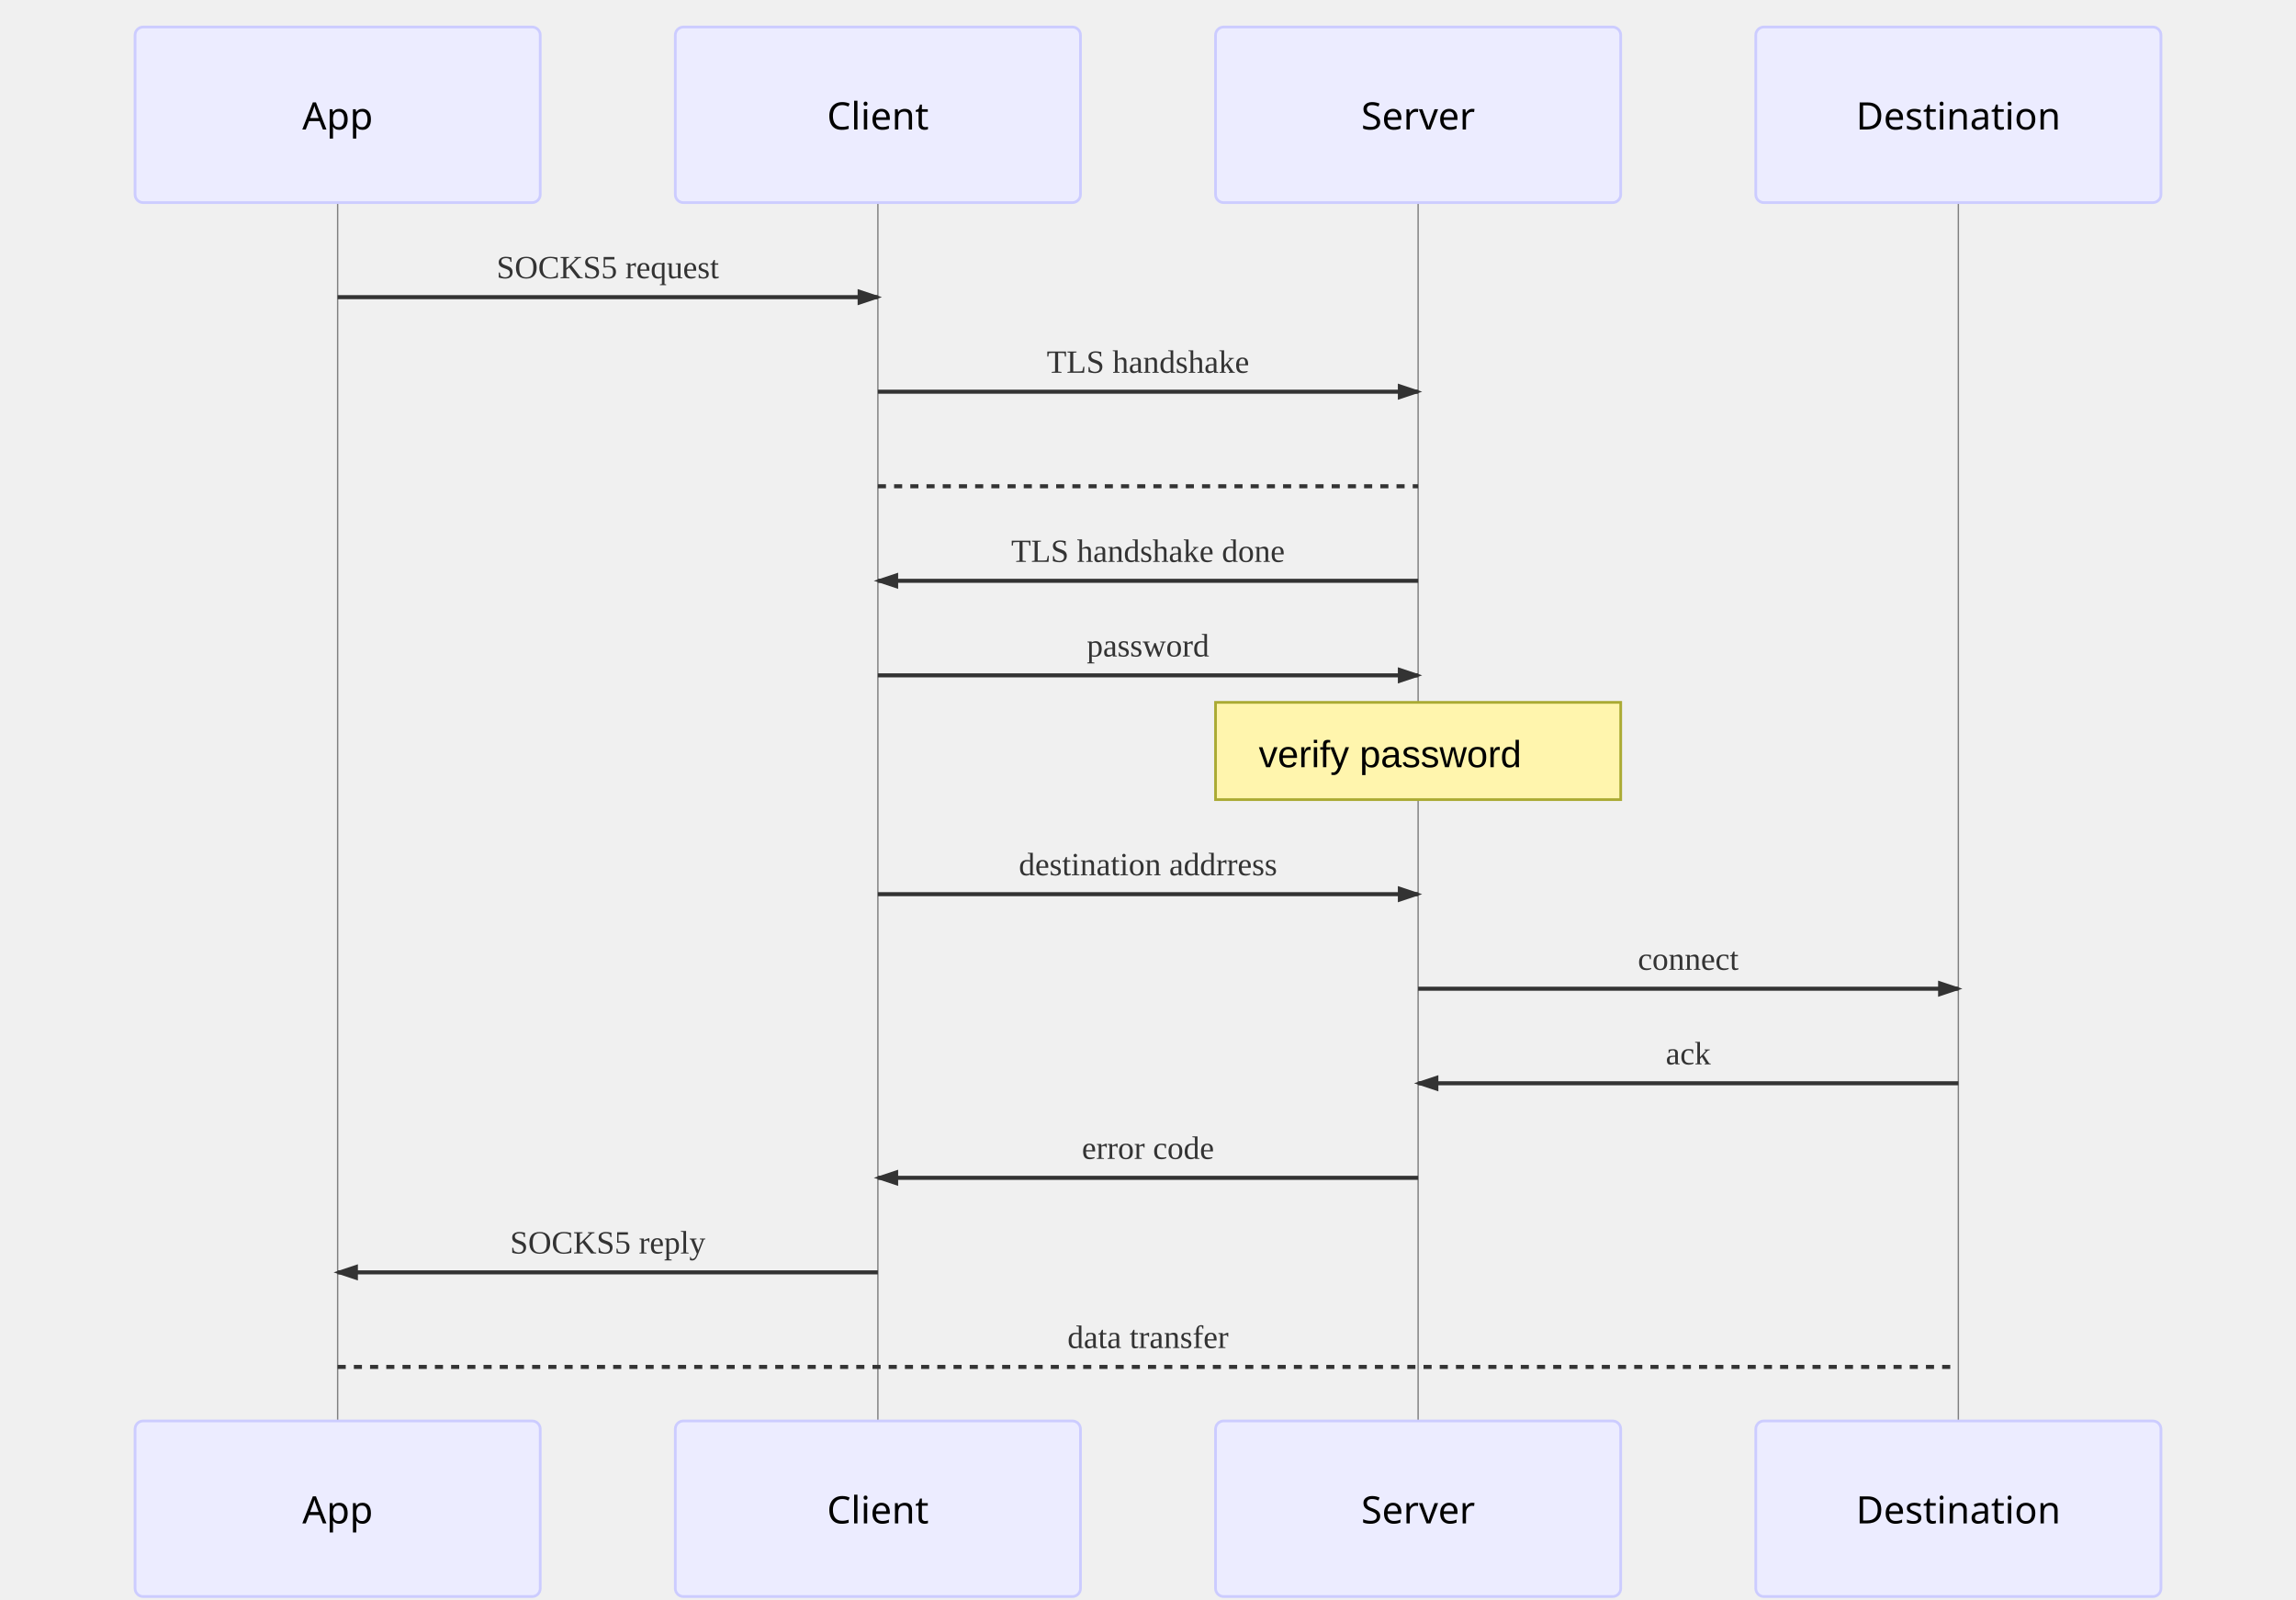
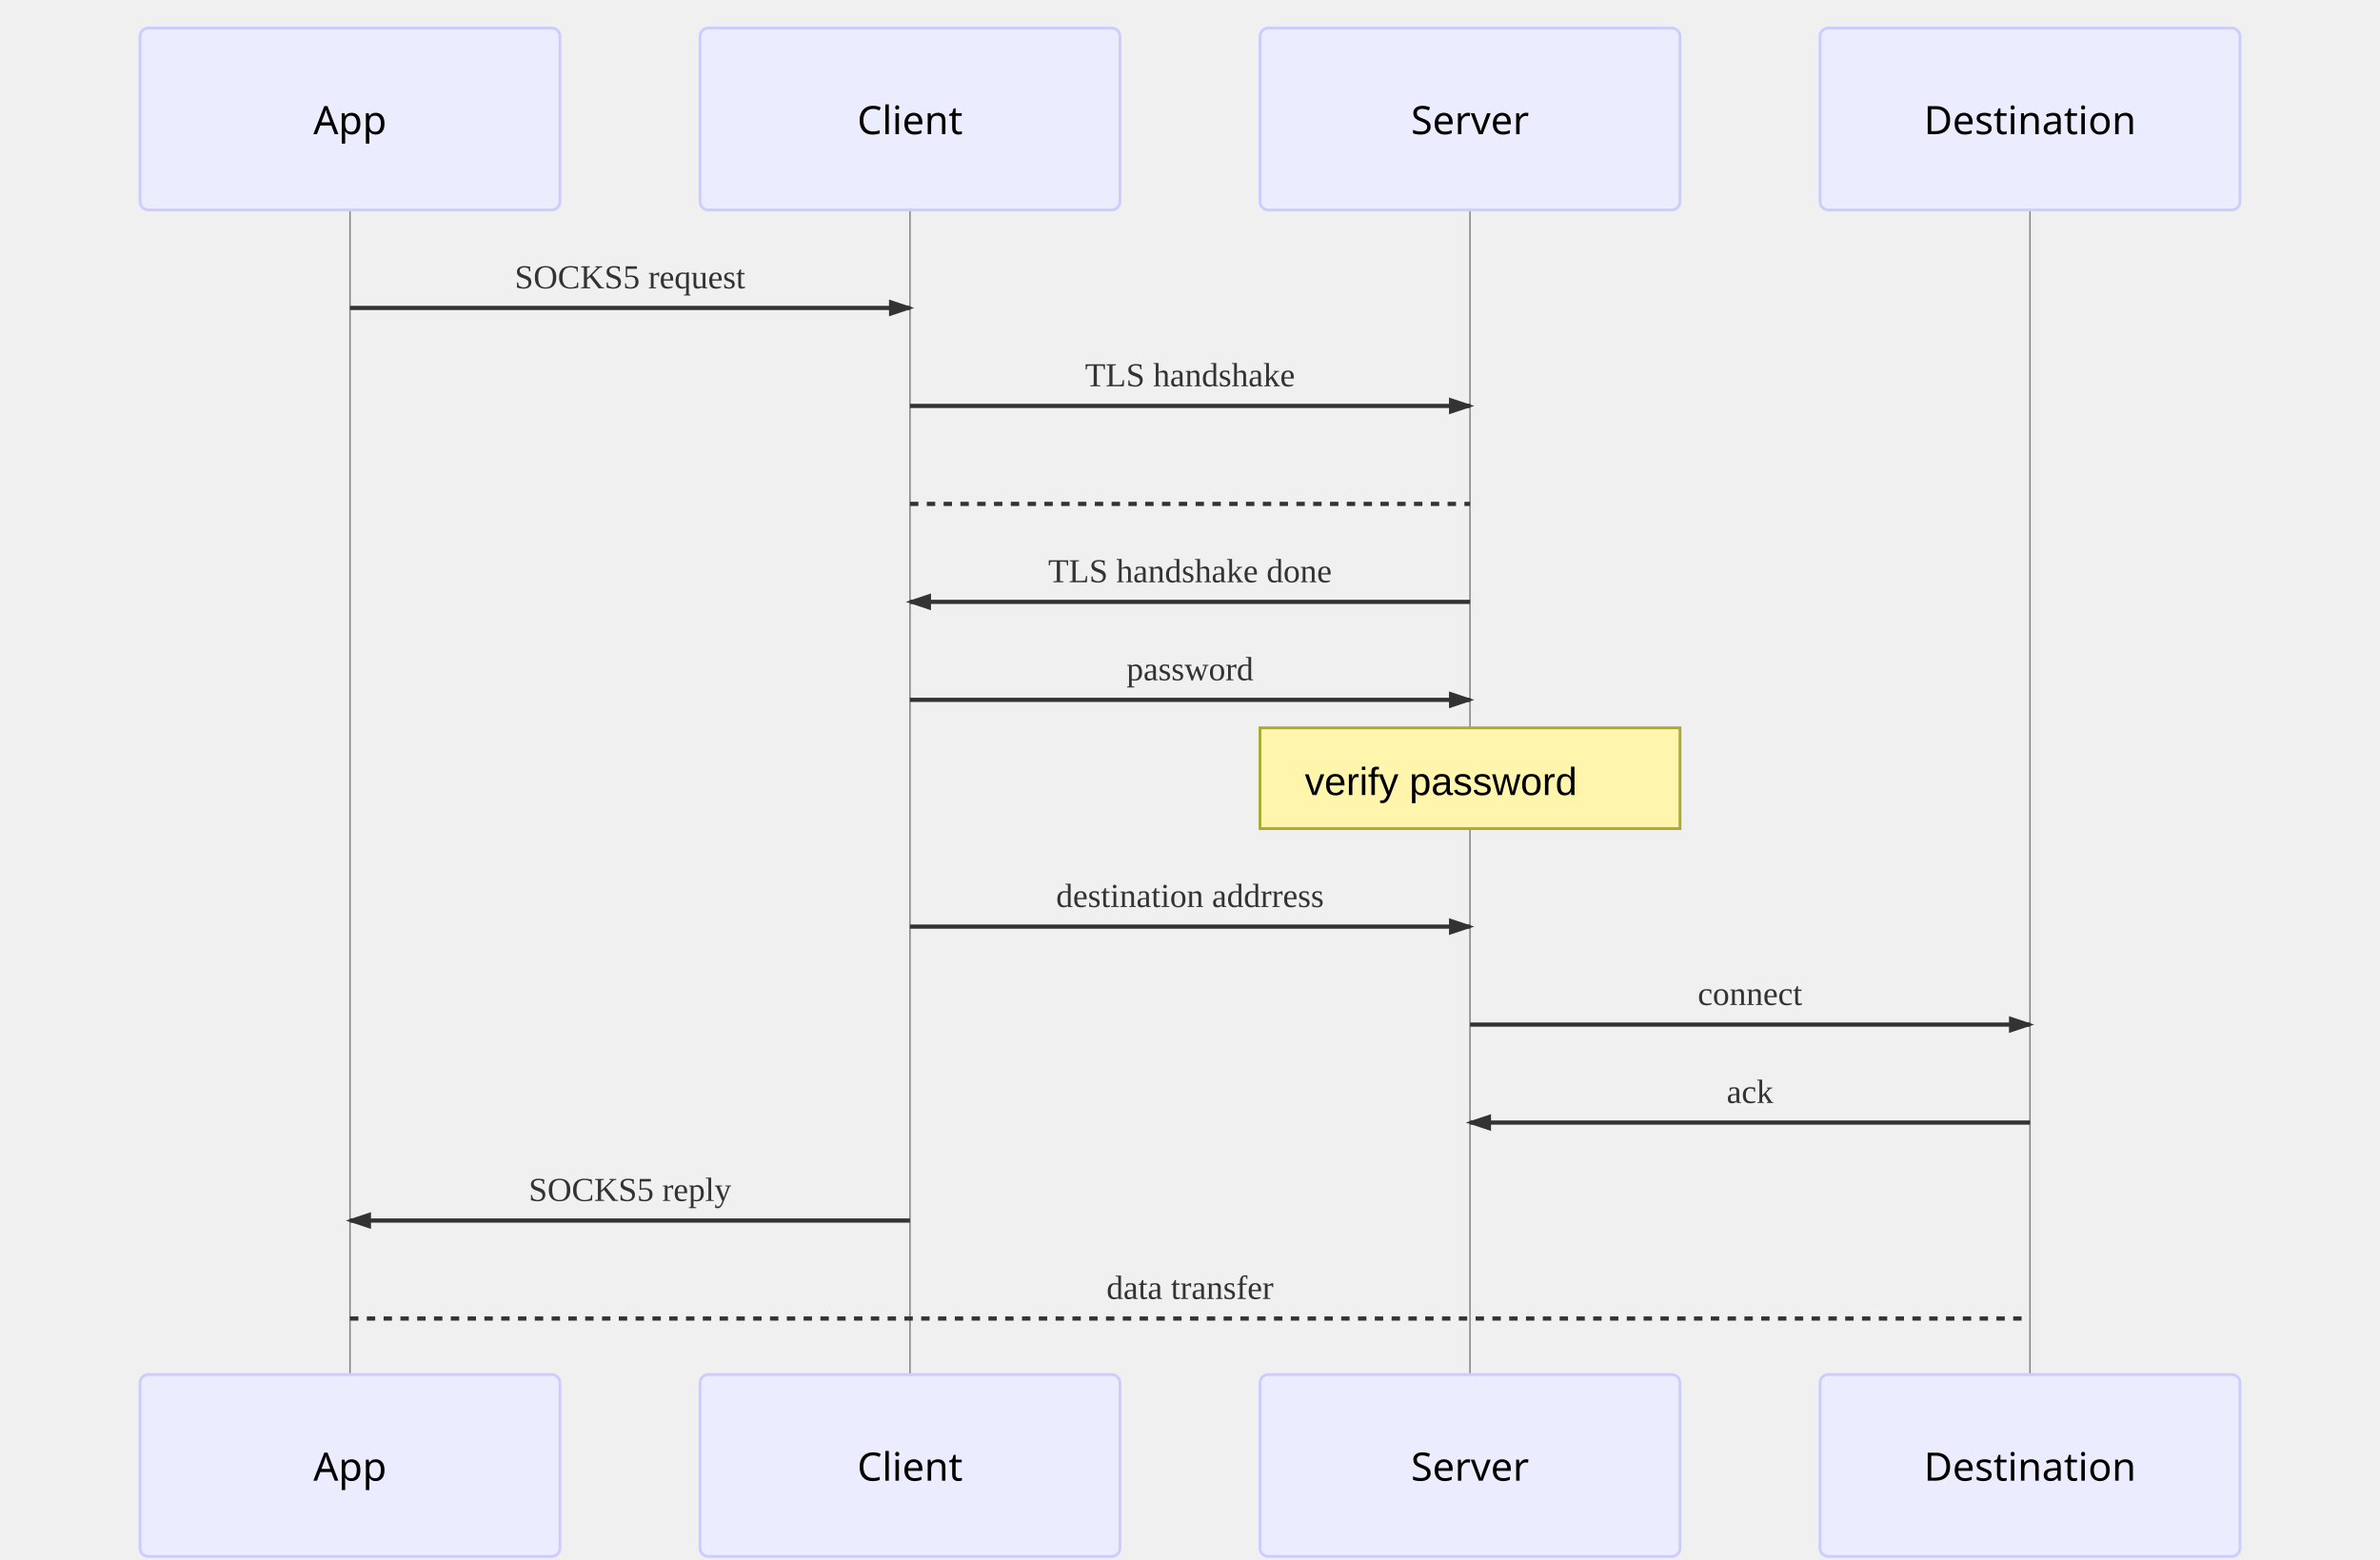
- <svg xmlns="http://www.w3.org/2000/svg" id="mermaid-1553445102592" width="100%" height="100%" style="max-width:850px;" viewBox="-50 -10 850 592">
+ <svg xmlns="http://www.w3.org/2000/svg" id="mermaid-1553666958106" width="100%" height="100%" style="max-width:850px;" viewBox="-50 -10 850 557">
  <style>


- #mermaid-1553445102592 .label {
+ #mermaid-1553666958106 .label {
  font-family: 'trebuchet ms', verdana, arial;
  color: #333; }

- #mermaid-1553445102592 .node rect,
- #mermaid-1553445102592 .node circle,
- #mermaid-1553445102592 .node ellipse,
- #mermaid-1553445102592 .node polygon {
+ #mermaid-1553666958106 .node rect,
+ #mermaid-1553666958106 .node circle,
+ #mermaid-1553666958106 .node ellipse,
+ #mermaid-1553666958106 .node polygon {
  fill: #ECECFF;
  stroke: #9370DB;
  stroke-width: 1px; }

- #mermaid-1553445102592 .node.clickable {
+ #mermaid-1553666958106 .node.clickable {
  cursor: pointer; }

- #mermaid-1553445102592 .arrowheadPath {
+ #mermaid-1553666958106 .arrowheadPath {
  fill: #333333; }

- #mermaid-1553445102592 .edgePath .path {
+ #mermaid-1553666958106 .edgePath .path {
  stroke: #333333;
  stroke-width: 1.5px; }

- #mermaid-1553445102592 .edgeLabel {
+ #mermaid-1553666958106 .edgeLabel {
  background-color: #e8e8e8; }

- #mermaid-1553445102592 .cluster rect {
+ #mermaid-1553666958106 .cluster rect {
  fill: #ffffde !important;
  stroke: #aaaa33 !important;
  stroke-width: 1px !important; }

- #mermaid-1553445102592 .cluster text {
-   fill: #333; }
- 
- #mermaid-1553445102592 div.mermaidTooltip {
+ #mermaid-1553666958106 .cluster text {
+   fill: #333; }
+ 
+ #mermaid-1553666958106 div.mermaidTooltip {
  position: absolute;
  text-align: center;
  max-width: 200px;
  padding: 2px;
  font-family: 'trebuchet ms', verdana, arial;
  font-size: 12px;
  background: #ffffde;
  border: 1px solid #aaaa33;
  border-radius: 2px;
  pointer-events: none;
  z-index: 100; }

- #mermaid-1553445102592 .actor {
+ #mermaid-1553666958106 .actor {
  stroke: #CCCCFF;
  fill: #ECECFF; }

- #mermaid-1553445102592 text.actor {
+ #mermaid-1553666958106 text.actor {
  fill: black;
  stroke: none; }

- #mermaid-1553445102592 .actor-line {
+ #mermaid-1553666958106 .actor-line {
  stroke: grey; }

- #mermaid-1553445102592 .messageLine0 {
+ #mermaid-1553666958106 .messageLine0 {
  stroke-width: 1.5;
  stroke-dasharray: '2 2';
  stroke: #333; }

- #mermaid-1553445102592 .messageLine1 {
+ #mermaid-1553666958106 .messageLine1 {
  stroke-width: 1.5;
  stroke-dasharray: '2 2';
  stroke: #333; }

- #mermaid-1553445102592 #arrowhead {
-   fill: #333; }
- 
- #mermaid-1553445102592 #crosshead path {
+ #mermaid-1553666958106 #arrowhead {
+   fill: #333; }
+ 
+ #mermaid-1553666958106 #crosshead path {
  fill: #333 !important;
  stroke: #333 !important; }

- #mermaid-1553445102592 .messageText {
+ #mermaid-1553666958106 .messageText {
  fill: #333;
  stroke: none; }

- #mermaid-1553445102592 .labelBox {
+ #mermaid-1553666958106 .labelBox {
  stroke: #CCCCFF;
  fill: #ECECFF; }

- #mermaid-1553445102592 .labelText {
+ #mermaid-1553666958106 .labelText {
  fill: black;
  stroke: none; }

- #mermaid-1553445102592 .loopText {
+ #mermaid-1553666958106 .loopText {
  fill: black;
  stroke: none; }

- #mermaid-1553445102592 .loopLine {
+ #mermaid-1553666958106 .loopLine {
  stroke-width: 2;
  stroke-dasharray: '2 2';
  stroke: #CCCCFF; }

- #mermaid-1553445102592 .note {
+ #mermaid-1553666958106 .note {
  stroke: #aaaa33;
  fill: #fff5ad; }

- #mermaid-1553445102592 .noteText {
+ #mermaid-1553666958106 .noteText {
  fill: black;
  stroke: none;
  font-family: 'trebuchet ms', verdana, arial;
  font-size: 14px; }

- #mermaid-1553445102592 .activation0 {
+ #mermaid-1553666958106 .activation0 {
  fill: #f4f4f4;
  stroke: #666; }

- #mermaid-1553445102592 .activation1 {
+ #mermaid-1553666958106 .activation1 {
  fill: #f4f4f4;
  stroke: #666; }

- #mermaid-1553445102592 .activation2 {
+ #mermaid-1553666958106 .activation2 {
  fill: #f4f4f4;
  stroke: #666; }


- #mermaid-1553445102592 .section {
+ #mermaid-1553666958106 .section {
  stroke: none;
  opacity: 0.2; }

- #mermaid-1553445102592 .section0 {
+ #mermaid-1553666958106 .section0 {
  fill: rgba(102, 102, 255, 0.49); }

- #mermaid-1553445102592 .section2 {
+ #mermaid-1553666958106 .section2 {
  fill: #fff400; }

- #mermaid-1553445102592 .section1,
- #mermaid-1553445102592 .section3 {
+ #mermaid-1553666958106 .section1,
+ #mermaid-1553666958106 .section3 {
  fill: white;
  opacity: 0.2; }

- #mermaid-1553445102592 .sectionTitle0 {
-   fill: #333; }
- 
- #mermaid-1553445102592 .sectionTitle1 {
-   fill: #333; }
- 
- #mermaid-1553445102592 .sectionTitle2 {
-   fill: #333; }
- 
- #mermaid-1553445102592 .sectionTitle3 {
-   fill: #333; }
- 
- #mermaid-1553445102592 .sectionTitle {
+ #mermaid-1553666958106 .sectionTitle0 {
+   fill: #333; }
+ 
+ #mermaid-1553666958106 .sectionTitle1 {
+   fill: #333; }
+ 
+ #mermaid-1553666958106 .sectionTitle2 {
+   fill: #333; }
+ 
+ #mermaid-1553666958106 .sectionTitle3 {
+   fill: #333; }
+ 
+ #mermaid-1553666958106 .sectionTitle {
  text-anchor: start;
  font-size: 11px;
  text-height: 14px; }


- #mermaid-1553445102592 .grid .tick {
+ #mermaid-1553666958106 .grid .tick {
  stroke: lightgrey;
  opacity: 0.3;
  shape-rendering: crispEdges; }

- #mermaid-1553445102592 .grid path {
+ #mermaid-1553666958106 .grid path {
  stroke-width: 0; }


- #mermaid-1553445102592 .today {
+ #mermaid-1553666958106 .today {
  fill: none;
  stroke: red;
  stroke-width: 2px; }



- #mermaid-1553445102592 .task {
+ #mermaid-1553666958106 .task {
  stroke-width: 2; }

- #mermaid-1553445102592 .taskText {
+ #mermaid-1553666958106 .taskText {
  text-anchor: middle;
  font-size: 11px; }

- #mermaid-1553445102592 .taskTextOutsideRight {
+ #mermaid-1553666958106 .taskTextOutsideRight {
  fill: black;
  text-anchor: start;
  font-size: 11px; }

- #mermaid-1553445102592 .taskTextOutsideLeft {
+ #mermaid-1553666958106 .taskTextOutsideLeft {
  fill: black;
  text-anchor: end;
  font-size: 11px; }


- #mermaid-1553445102592 .taskText0,
- #mermaid-1553445102592 .taskText1,
- #mermaid-1553445102592 .taskText2,
- #mermaid-1553445102592 .taskText3 {
+ #mermaid-1553666958106 .taskText0,
+ #mermaid-1553666958106 .taskText1,
+ #mermaid-1553666958106 .taskText2,
+ #mermaid-1553666958106 .taskText3 {
  fill: white; }

- #mermaid-1553445102592 .task0,
- #mermaid-1553445102592 .task1,
- #mermaid-1553445102592 .task2,
- #mermaid-1553445102592 .task3 {
+ #mermaid-1553666958106 .task0,
+ #mermaid-1553666958106 .task1,
+ #mermaid-1553666958106 .task2,
+ #mermaid-1553666958106 .task3 {
  fill: #8a90dd;
  stroke: #534fbc; }

- #mermaid-1553445102592 .taskTextOutside0,
- #mermaid-1553445102592 .taskTextOutside2 {
+ #mermaid-1553666958106 .taskTextOutside0,
+ #mermaid-1553666958106 .taskTextOutside2 {
  fill: black; }

- #mermaid-1553445102592 .taskTextOutside1,
- #mermaid-1553445102592 .taskTextOutside3 {
+ #mermaid-1553666958106 .taskTextOutside1,
+ #mermaid-1553666958106 .taskTextOutside3 {
  fill: black; }


- #mermaid-1553445102592 .active0,
- #mermaid-1553445102592 .active1,
- #mermaid-1553445102592 .active2,
- #mermaid-1553445102592 .active3 {
+ #mermaid-1553666958106 .active0,
+ #mermaid-1553666958106 .active1,
+ #mermaid-1553666958106 .active2,
+ #mermaid-1553666958106 .active3 {
  fill: #bfc7ff;
  stroke: #534fbc; }

- #mermaid-1553445102592 .activeText0,
- #mermaid-1553445102592 .activeText1,
- #mermaid-1553445102592 .activeText2,
- #mermaid-1553445102592 .activeText3 {
+ #mermaid-1553666958106 .activeText0,
+ #mermaid-1553666958106 .activeText1,
+ #mermaid-1553666958106 .activeText2,
+ #mermaid-1553666958106 .activeText3 {
  fill: black !important; }


- #mermaid-1553445102592 .done0,
- #mermaid-1553445102592 .done1,
- #mermaid-1553445102592 .done2,
- #mermaid-1553445102592 .done3 {
+ #mermaid-1553666958106 .done0,
+ #mermaid-1553666958106 .done1,
+ #mermaid-1553666958106 .done2,
+ #mermaid-1553666958106 .done3 {
  stroke: grey;
  fill: lightgrey;
  stroke-width: 2; }

- #mermaid-1553445102592 .doneText0,
- #mermaid-1553445102592 .doneText1,
- #mermaid-1553445102592 .doneText2,
- #mermaid-1553445102592 .doneText3 {
+ #mermaid-1553666958106 .doneText0,
+ #mermaid-1553666958106 .doneText1,
+ #mermaid-1553666958106 .doneText2,
+ #mermaid-1553666958106 .doneText3 {
  fill: black !important; }


- #mermaid-1553445102592 .crit0,
- #mermaid-1553445102592 .crit1,
- #mermaid-1553445102592 .crit2,
- #mermaid-1553445102592 .crit3 {
+ #mermaid-1553666958106 .crit0,
+ #mermaid-1553666958106 .crit1,
+ #mermaid-1553666958106 .crit2,
+ #mermaid-1553666958106 .crit3 {
  stroke: #ff8888;
  fill: red;
  stroke-width: 2; }

- #mermaid-1553445102592 .activeCrit0,
- #mermaid-1553445102592 .activeCrit1,
- #mermaid-1553445102592 .activeCrit2,
- #mermaid-1553445102592 .activeCrit3 {
+ #mermaid-1553666958106 .activeCrit0,
+ #mermaid-1553666958106 .activeCrit1,
+ #mermaid-1553666958106 .activeCrit2,
+ #mermaid-1553666958106 .activeCrit3 {
  stroke: #ff8888;
  fill: #bfc7ff;
  stroke-width: 2; }

- #mermaid-1553445102592 .doneCrit0,
- #mermaid-1553445102592 .doneCrit1,
- #mermaid-1553445102592 .doneCrit2,
- #mermaid-1553445102592 .doneCrit3 {
+ #mermaid-1553666958106 .doneCrit0,
+ #mermaid-1553666958106 .doneCrit1,
+ #mermaid-1553666958106 .doneCrit2,
+ #mermaid-1553666958106 .doneCrit3 {
  stroke: #ff8888;
  fill: lightgrey;
  stroke-width: 2;
  cursor: pointer;
  shape-rendering: crispEdges; }

- #mermaid-1553445102592 .doneCritText0,
- #mermaid-1553445102592 .doneCritText1,
- #mermaid-1553445102592 .doneCritText2,
- #mermaid-1553445102592 .doneCritText3 {
+ #mermaid-1553666958106 .doneCritText0,
+ #mermaid-1553666958106 .doneCritText1,
+ #mermaid-1553666958106 .doneCritText2,
+ #mermaid-1553666958106 .doneCritText3 {
  fill: black !important; }

- #mermaid-1553445102592 .activeCritText0,
- #mermaid-1553445102592 .activeCritText1,
- #mermaid-1553445102592 .activeCritText2,
- #mermaid-1553445102592 .activeCritText3 {
+ #mermaid-1553666958106 .activeCritText0,
+ #mermaid-1553666958106 .activeCritText1,
+ #mermaid-1553666958106 .activeCritText2,
+ #mermaid-1553666958106 .activeCritText3 {
  fill: black !important; }

- #mermaid-1553445102592 .titleText {
+ #mermaid-1553666958106 .titleText {
  text-anchor: middle;
  font-size: 18px;
  fill: black; }

- #mermaid-1553445102592 g.classGroup text {
+ #mermaid-1553666958106 g.classGroup text {
  fill: #9370DB;
  stroke: none;
  font-family: 'trebuchet ms', verdana, arial;
  font-size: 10px; }

- #mermaid-1553445102592 g.classGroup rect {
+ #mermaid-1553666958106 g.classGroup rect {
  fill: #ECECFF;
  stroke: #9370DB; }

- #mermaid-1553445102592 g.classGroup line {
-   stroke: #9370DB;
-   stroke-width: 1; }
- 
- #mermaid-1553445102592 .classLabel .box {
+ #mermaid-1553666958106 g.classGroup line {
+   stroke: #9370DB;
+   stroke-width: 1; }
+ 
+ #mermaid-1553666958106 .classLabel .box {
  stroke: none;
  stroke-width: 0;
  fill: #ECECFF;
  opacity: 0.5; }

- #mermaid-1553445102592 .classLabel .label {
+ #mermaid-1553666958106 .classLabel .label {
  fill: #9370DB;
  font-size: 10px; }

- #mermaid-1553445102592 .relation {
+ #mermaid-1553666958106 .relation {
  stroke: #9370DB;
  stroke-width: 1;
  fill: none; }

- #mermaid-1553445102592 #compositionStart {
-   fill: #9370DB;
-   stroke: #9370DB;
-   stroke-width: 1; }
- 
- #mermaid-1553445102592 #compositionEnd {
-   fill: #9370DB;
-   stroke: #9370DB;
-   stroke-width: 1; }
- 
- #mermaid-1553445102592 #aggregationStart {
+ #mermaid-1553666958106 #compositionStart {
+   fill: #9370DB;
+   stroke: #9370DB;
+   stroke-width: 1; }
+ 
+ #mermaid-1553666958106 #compositionEnd {
+   fill: #9370DB;
+   stroke: #9370DB;
+   stroke-width: 1; }
+ 
+ #mermaid-1553666958106 #aggregationStart {
  fill: #ECECFF;
  stroke: #9370DB;
  stroke-width: 1; }

- #mermaid-1553445102592 #aggregationEnd {
+ #mermaid-1553666958106 #aggregationEnd {
  fill: #ECECFF;
  stroke: #9370DB;
  stroke-width: 1; }

- #mermaid-1553445102592 #dependencyStart {
-   fill: #9370DB;
-   stroke: #9370DB;
-   stroke-width: 1; }
- 
- #mermaid-1553445102592 #dependencyEnd {
-   fill: #9370DB;
-   stroke: #9370DB;
-   stroke-width: 1; }
- 
- #mermaid-1553445102592 #extensionStart {
-   fill: #9370DB;
-   stroke: #9370DB;
-   stroke-width: 1; }
- 
- #mermaid-1553445102592 #extensionEnd {
-   fill: #9370DB;
-   stroke: #9370DB;
-   stroke-width: 1; }
- 
- #mermaid-1553445102592 .commit-id,
- #mermaid-1553445102592 .commit-msg,
- #mermaid-1553445102592 .branch-label {
+ #mermaid-1553666958106 #dependencyStart {
+   fill: #9370DB;
+   stroke: #9370DB;
+   stroke-width: 1; }
+ 
+ #mermaid-1553666958106 #dependencyEnd {
+   fill: #9370DB;
+   stroke: #9370DB;
+   stroke-width: 1; }
+ 
+ #mermaid-1553666958106 #extensionStart {
+   fill: #9370DB;
+   stroke: #9370DB;
+   stroke-width: 1; }
+ 
+ #mermaid-1553666958106 #extensionEnd {
+   fill: #9370DB;
+   stroke: #9370DB;
+   stroke-width: 1; }
+ 
+ #mermaid-1553666958106 .commit-id,
+ #mermaid-1553666958106 .commit-msg,
+ #mermaid-1553666958106 .branch-label {
  fill: lightgrey;
  color: lightgrey; }
</style>
-   <style>#mermaid-1553445102592 {
+   <style>#mermaid-1553666958106 {
    color: rgba(0, 0, 0, 0.65);
    font: ;
  }</style>
  <g />
  <g>
-     <line id="actor1483" x1="75" y1="5" x2="75" y2="581" class="actor-line" stroke-width="0.5px" stroke="#999" />
+     <line id="actor4" x1="75" y1="5" x2="75" y2="546" class="actor-line" stroke-width="0.5px" stroke="#999" />
    <rect x="0" y="0" fill="#eaeaea" stroke="#666" width="150" height="65" rx="3" ry="3" class="actor" />
    <text x="75" y="32.5" dominant-baseline="central" alignment-baseline="central" class="actor" style="text-anchor: middle; font-size: 14px; font-family: Open-Sans, sans-serif;">
      <tspan x="75" dy="0">App</tspan>
    </text>
  </g>
  <g>
-     <line id="actor1484" x1="275" y1="5" x2="275" y2="581" class="actor-line" stroke-width="0.5px" stroke="#999" />
+     <line id="actor5" x1="275" y1="5" x2="275" y2="546" class="actor-line" stroke-width="0.5px" stroke="#999" />
    <rect x="200" y="0" fill="#eaeaea" stroke="#666" width="150" height="65" rx="3" ry="3" class="actor" />
    <text x="275" y="32.5" dominant-baseline="central" alignment-baseline="central" class="actor" style="text-anchor: middle; font-size: 14px; font-family: Open-Sans, sans-serif;">
      <tspan x="275" dy="0">Client</tspan>
    </text>
  </g>
  <g>
-     <line id="actor1485" x1="475" y1="5" x2="475" y2="581" class="actor-line" stroke-width="0.5px" stroke="#999" />
+     <line id="actor6" x1="475" y1="5" x2="475" y2="546" class="actor-line" stroke-width="0.5px" stroke="#999" />
    <rect x="400" y="0" fill="#eaeaea" stroke="#666" width="150" height="65" rx="3" ry="3" class="actor" />
    <text x="475" y="32.5" dominant-baseline="central" alignment-baseline="central" class="actor" style="text-anchor: middle; font-size: 14px; font-family: Open-Sans, sans-serif;">
      <tspan x="475" dy="0">Server</tspan>
    </text>
  </g>
  <g>
-     <line id="actor1486" x1="675" y1="5" x2="675" y2="581" class="actor-line" stroke-width="0.5px" stroke="#999" />
+     <line id="actor7" x1="675" y1="5" x2="675" y2="546" class="actor-line" stroke-width="0.5px" stroke="#999" />
    <rect x="600" y="0" fill="#eaeaea" stroke="#666" width="150" height="65" rx="3" ry="3" class="actor" />
    <text x="675" y="32.5" dominant-baseline="central" alignment-baseline="central" class="actor" style="text-anchor: middle; font-size: 14px; font-family: Open-Sans, sans-serif;">
      <tspan x="675" dy="0">Destination</tspan>
    </text>
  </g>
  <defs>
    <marker id="arrowhead" refX="5" refY="2" markerWidth="6" markerHeight="4" orient="auto">
      <path d="M 0,0 V 4 L6,2 Z" />
    </marker>
  </defs>
  <defs>
    <marker id="crosshead" markerWidth="15" markerHeight="8" orient="auto" refX="16" refY="4">
      <path fill="black" stroke="#000000" stroke-width="1px" d="M 9,2 V 6 L16,4 Z" style="stroke-dasharray: 0, 0;" />
      <path fill="none" stroke="#000000" stroke-width="1px" d="M 0,1 L 6,7 M 6,1 L 0,7" style="stroke-dasharray: 0, 0;" />
    </marker>
  </defs>
  <g>
    <text x="175" y="93" class="messageText" style="text-anchor: middle;">SOCKS5 request</text>
    <line x1="75" y1="100" x2="275" y2="100" class="messageLine0" stroke-width="2" stroke="black" marker-end="url(#arrowhead)" style="fill: none;" />
  </g>
  <g>
    <text x="375" y="128" class="messageText" style="text-anchor: middle;">TLS handshake</text>
    <line x1="275" y1="135" x2="475" y2="135" class="messageLine0" stroke-width="2" stroke="black" marker-end="url(#arrowhead)" style="fill: none;" />
  </g>
  <g>
    <text x="375" y="163" class="messageText" style="text-anchor: middle;" />
    <line x1="275" y1="170" x2="475" y2="170" class="messageLine1" stroke-width="2" stroke="black" style="stroke-dasharray: 3, 3; fill: none;" />
  </g>
  <g>
    <text x="375" y="198" class="messageText" style="text-anchor: middle;">TLS handshake done</text>
    <line x1="475" y1="205" x2="275" y2="205" class="messageLine0" stroke-width="2" stroke="black" marker-end="url(#arrowhead)" style="fill: none;" />
  </g>
  <g>
    <text x="375" y="233" class="messageText" style="text-anchor: middle;">password</text>
    <line x1="275" y1="240" x2="475" y2="240" class="messageLine0" stroke-width="2" stroke="black" marker-end="url(#arrowhead)" style="fill: none;" />
  </g>
  <g>
    <rect x="400" y="250" fill="#EDF2AE" stroke="#666" width="150" height="36" rx="0" ry="0" class="note" />
    <text x="396" y="274" fill="black" class="noteText">
      <tspan x="416" fill="black">verify password</tspan>
    </text>
  </g>
  <g>
    <text x="375" y="314" class="messageText" style="text-anchor: middle;">destination addrress</text>
    <line x1="275" y1="321" x2="475" y2="321" class="messageLine0" stroke-width="2" stroke="black" marker-end="url(#arrowhead)" style="fill: none;" />
  </g>
  <g>
    <text x="575" y="349" class="messageText" style="text-anchor: middle;">connect</text>
    <line x1="475" y1="356" x2="675" y2="356" class="messageLine0" stroke-width="2" stroke="black" marker-end="url(#arrowhead)" style="fill: none;" />
  </g>
  <g>
    <text x="575" y="384" class="messageText" style="text-anchor: middle;">ack</text>
    <line x1="675" y1="391" x2="475" y2="391" class="messageLine0" stroke-width="2" stroke="black" marker-end="url(#arrowhead)" style="fill: none;" />
  </g>
  <g>
-     <text x="375" y="419" class="messageText" style="text-anchor: middle;">error code</text>
-     <line x1="475" y1="426" x2="275" y2="426" class="messageLine0" stroke-width="2" stroke="black" marker-end="url(#arrowhead)" style="fill: none;" />
-   </g>
-   <g>
-     <text x="175" y="454" class="messageText" style="text-anchor: middle;">SOCKS5 reply</text>
-     <line x1="275" y1="461" x2="75" y2="461" class="messageLine0" stroke-width="2" stroke="black" marker-end="url(#arrowhead)" style="fill: none;" />
-   </g>
-   <g>
-     <text x="375" y="489" class="messageText" style="text-anchor: middle;">data transfer</text>
-     <line x1="75" y1="496" x2="675" y2="496" class="messageLine1" stroke-width="2" stroke="black" style="stroke-dasharray: 3, 3; fill: none;" />
-   </g>
-   <g>
-     <rect x="0" y="516" fill="#eaeaea" stroke="#666" width="150" height="65" rx="3" ry="3" class="actor" />
-     <text x="75" y="548.5" dominant-baseline="central" alignment-baseline="central" class="actor" style="text-anchor: middle; font-size: 14px; font-family: Open-Sans, sans-serif;">
+     <text x="175" y="419" class="messageText" style="text-anchor: middle;">SOCKS5 reply</text>
+     <line x1="275" y1="426" x2="75" y2="426" class="messageLine0" stroke-width="2" stroke="black" marker-end="url(#arrowhead)" style="fill: none;" />
+   </g>
+   <g>
+     <text x="375" y="454" class="messageText" style="text-anchor: middle;">data transfer</text>
+     <line x1="75" y1="461" x2="675" y2="461" class="messageLine1" stroke-width="2" stroke="black" style="stroke-dasharray: 3, 3; fill: none;" />
+   </g>
+   <g>
+     <rect x="0" y="481" fill="#eaeaea" stroke="#666" width="150" height="65" rx="3" ry="3" class="actor" />
+     <text x="75" y="513.5" dominant-baseline="central" alignment-baseline="central" class="actor" style="text-anchor: middle; font-size: 14px; font-family: Open-Sans, sans-serif;">
      <tspan x="75" dy="0">App</tspan>
    </text>
  </g>
  <g>
-     <rect x="200" y="516" fill="#eaeaea" stroke="#666" width="150" height="65" rx="3" ry="3" class="actor" />
-     <text x="275" y="548.5" dominant-baseline="central" alignment-baseline="central" class="actor" style="text-anchor: middle; font-size: 14px; font-family: Open-Sans, sans-serif;">
+     <rect x="200" y="481" fill="#eaeaea" stroke="#666" width="150" height="65" rx="3" ry="3" class="actor" />
+     <text x="275" y="513.5" dominant-baseline="central" alignment-baseline="central" class="actor" style="text-anchor: middle; font-size: 14px; font-family: Open-Sans, sans-serif;">
      <tspan x="275" dy="0">Client</tspan>
    </text>
  </g>
  <g>
-     <rect x="400" y="516" fill="#eaeaea" stroke="#666" width="150" height="65" rx="3" ry="3" class="actor" />
-     <text x="475" y="548.5" dominant-baseline="central" alignment-baseline="central" class="actor" style="text-anchor: middle; font-size: 14px; font-family: Open-Sans, sans-serif;">
+     <rect x="400" y="481" fill="#eaeaea" stroke="#666" width="150" height="65" rx="3" ry="3" class="actor" />
+     <text x="475" y="513.5" dominant-baseline="central" alignment-baseline="central" class="actor" style="text-anchor: middle; font-size: 14px; font-family: Open-Sans, sans-serif;">
      <tspan x="475" dy="0">Server</tspan>
    </text>
  </g>
  <g>
-     <rect x="600" y="516" fill="#eaeaea" stroke="#666" width="150" height="65" rx="3" ry="3" class="actor" />
-     <text x="675" y="548.5" dominant-baseline="central" alignment-baseline="central" class="actor" style="text-anchor: middle; font-size: 14px; font-family: Open-Sans, sans-serif;">
+     <rect x="600" y="481" fill="#eaeaea" stroke="#666" width="150" height="65" rx="3" ry="3" class="actor" />
+     <text x="675" y="513.5" dominant-baseline="central" alignment-baseline="central" class="actor" style="text-anchor: middle; font-size: 14px; font-family: Open-Sans, sans-serif;">
      <tspan x="675" dy="0">Destination</tspan>
    </text>
  </g>
</svg>
